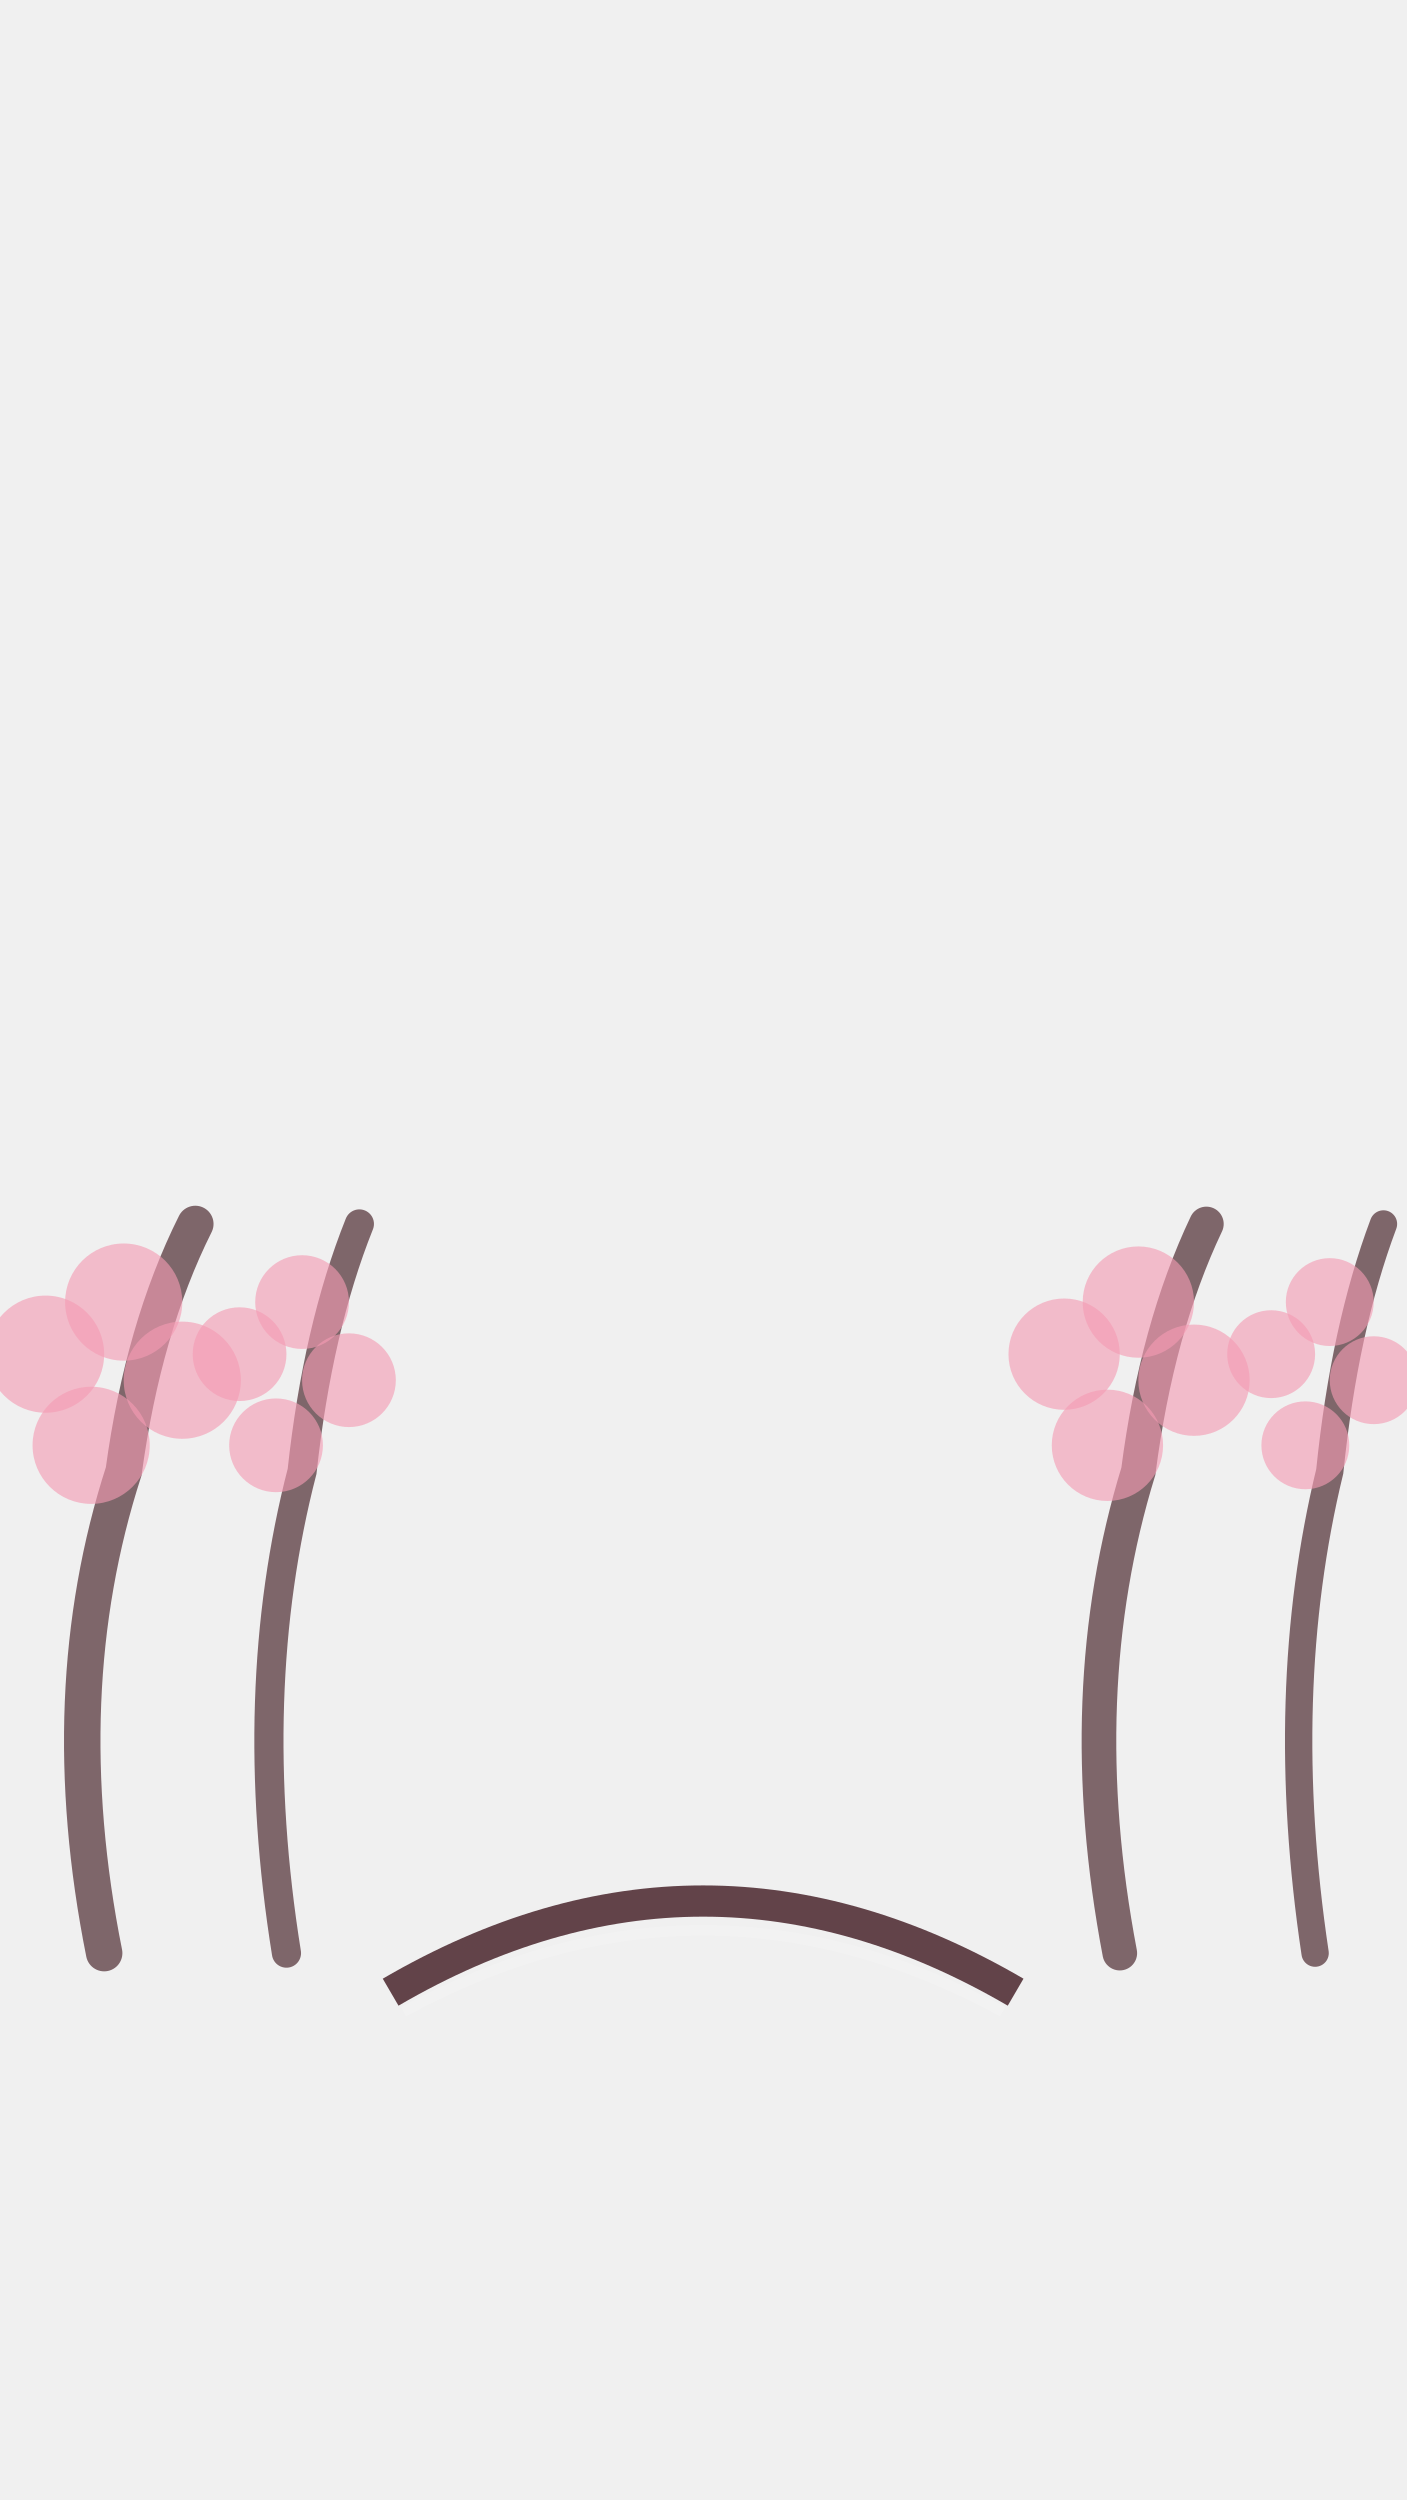
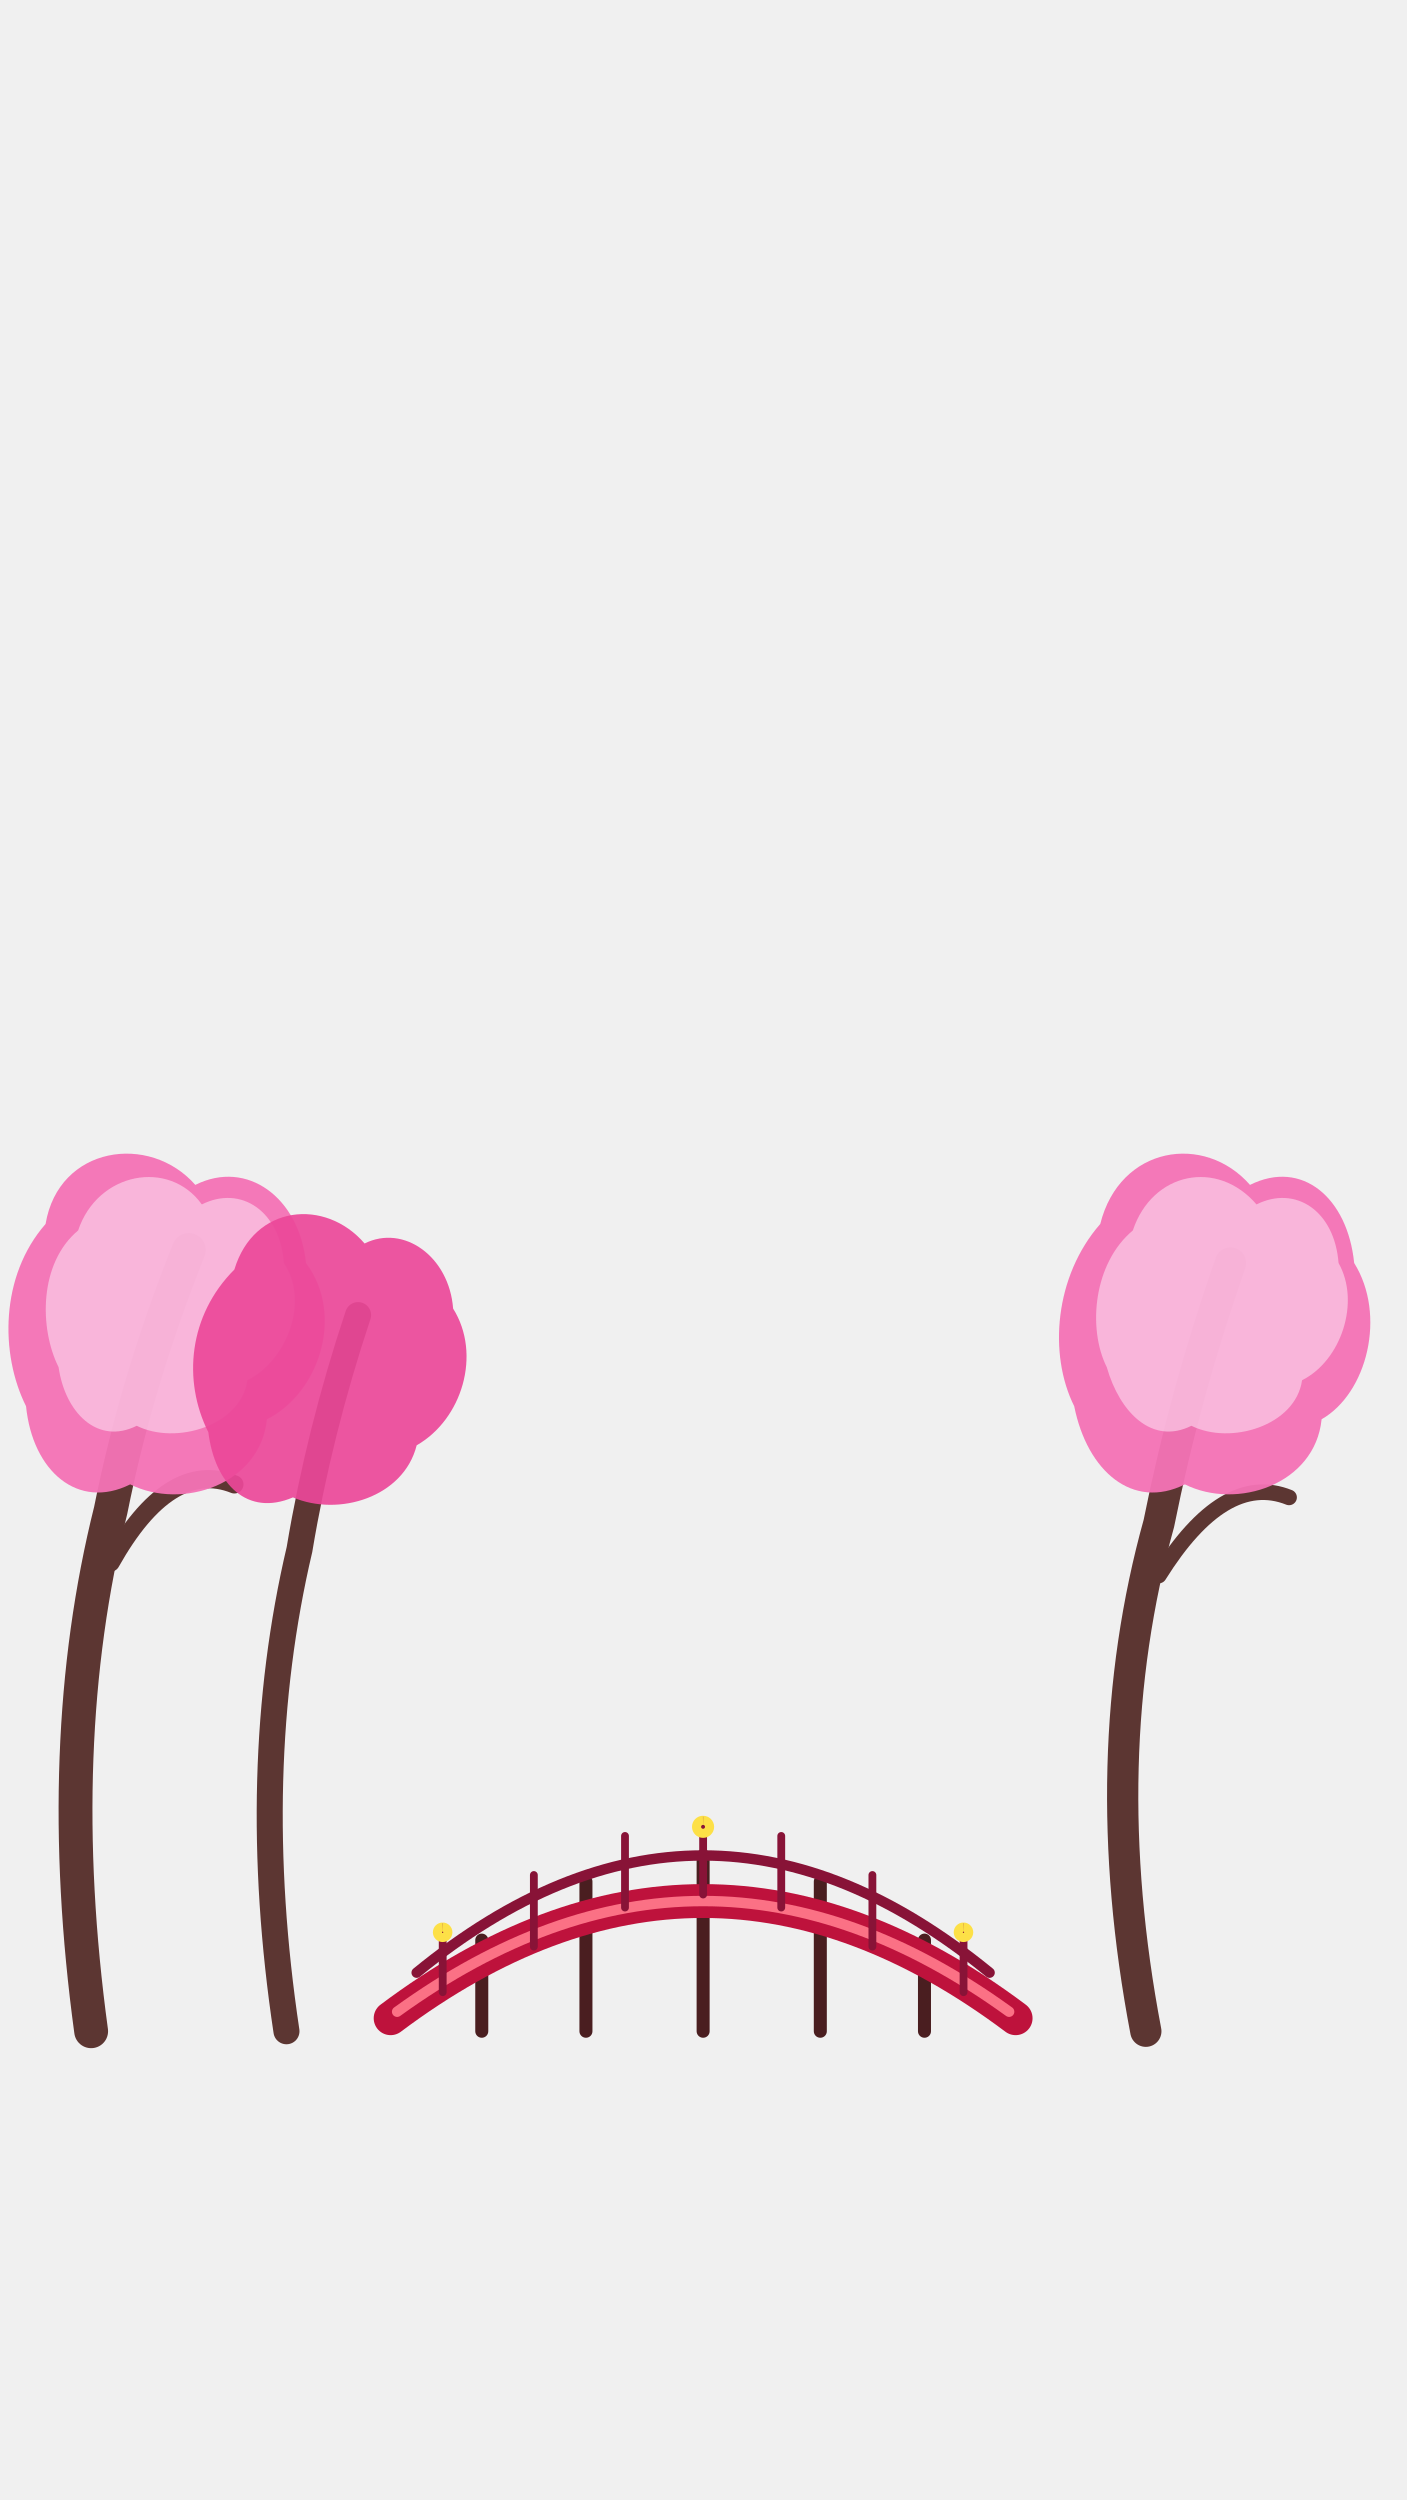
<svg xmlns="http://www.w3.org/2000/svg" width="1080" height="1920" viewBox="0 0 1080 1920">
-   <path d="M80 1500 Q40.0 1300 95.0 1130 Q110.0 1020 150.0 940" stroke="#624349" stroke-width="28.0" fill="none" stroke-linecap="round" opacity=".8" />
-   <circle cx="35.0" cy="1040" r="45.0" fill="#F49BB3" opacity=".62" />
-   <circle cx="95.0" cy="1000" r="45.0" fill="#F49BB3" opacity=".62" />
-   <circle cx="140.0" cy="1060" r="45.0" fill="#F49BB3" opacity=".62" />
-   <circle cx="70.0" cy="1110" r="45.0" fill="#F49BB3" opacity=".62" />
-   <path d="M220 1500 Q188.0 1300 232.0 1130 Q244.0 1020 276.0 940" stroke="#624349" stroke-width="22.4" fill="none" stroke-linecap="round" opacity=".8" />
-   <circle cx="184.0" cy="1040" r="36.0" fill="#F49BB3" opacity=".62" />
-   <circle cx="232.0" cy="1000" r="36.0" fill="#F49BB3" opacity=".62" />
-   <circle cx="268.0" cy="1060" r="36.0" fill="#F49BB3" opacity=".62" />
-   <circle cx="212.0" cy="1110" r="36.0" fill="#F49BB3" opacity=".62" />
-   <path d="M860 1500 Q822.0 1300 874.25 1130 Q888.5 1020 926.5 940" stroke="#624349" stroke-width="26.6" fill="none" stroke-linecap="round" opacity=".8" />
-   <circle cx="817.25" cy="1040" r="42.75" fill="#F49BB3" opacity=".62" />
-   <circle cx="874.25" cy="1000" r="42.75" fill="#F49BB3" opacity=".62" />
-   <circle cx="917.0" cy="1060" r="42.75" fill="#F49BB3" opacity=".62" />
-   <circle cx="850.5" cy="1110" r="42.75" fill="#F49BB3" opacity=".62" />
-   <path d="M1010 1500 Q980.0 1300 1021.25 1130 Q1032.5 1020 1062.5 940" stroke="#624349" stroke-width="21.0" fill="none" stroke-linecap="round" opacity=".8" />
-   <circle cx="976.25" cy="1040" r="33.75" fill="#F49BB3" opacity=".62" />
-   <circle cx="1021.25" cy="1000" r="33.75" fill="#F49BB3" opacity=".62" />
-   <circle cx="1055.0" cy="1060" r="33.75" fill="#F49BB3" opacity=".62" />
-   <circle cx="1002.5" cy="1110" r="33.75" fill="#F49BB3" opacity=".62" />
-   <path d="M300 1530 Q540 1390 780 1530" stroke="#624349" stroke-width="24" fill="none" />
-   <path d="M310 1545 Q540 1420 770 1545" stroke="#FFF" opacity=".15" stroke-width="8" fill="none" />
+   <path d="M70 1560 Q40 1340 85 1160 Q105 1060 145 960" stroke="#5C3632" stroke-width="26" fill="none" stroke-linecap="round" />
+   <path d="M85 1200 Q130 1120 180 1140" stroke="#5C3632" stroke-width="14" fill="none" stroke-linecap="round" />
+   <path d="M20 1080 C0 1040 0 980 35 940 C45 880 115 870 150 910 C190 890 230 920 235 970 C265 1010 245 1070 205 1090 C200 1140 140 1160 100 1140 C60 1160 25 1130 20 1080 Z" fill="#F472B6" opacity=".95" />
+   <path d="M45 1050 C30 1020 30 970 60 945 C75 900 130 890 155 925 C185 910 215 930 218 970 C238 1000 220 1045 190 1060 C185 1095 135 1110 105 1095 C75 1110 50 1085 45 1050 Z" fill="#FBCFE8" opacity=".7" />
+   <path d="M220 1560 Q190 1360 230 1190 Q245 1100 275 1010" stroke="#5C3632" stroke-width="20" fill="none" stroke-linecap="round" />
+   <path d="M160 1100 C140 1060 145 1010 180 975 C195 925 250 920 280 955 C310 940 345 965 348 1005 C370 1040 355 1090 320 1110 C310 1150 260 1165 225 1150 C190 1165 165 1140 160 1100 Z" fill="#EC4899" opacity=".92" />
+   <path d="M880 1560 Q840 1350 890 1170 Q910 1070 945 970" stroke="#5C3632" stroke-width="24" fill="none" stroke-linecap="round" />
+   <path d="M890 1210 Q940 1130 990 1150" stroke="#5C3632" stroke-width="12" fill="none" stroke-linecap="round" />
+   <path d="M825 1080 C805 1040 810 980 845 940 C860 880 925 870 960 910 C1000 890 1035 920 1040 970 C1065 1010 1050 1070 1015 1090 C1010 1140 950 1160 910 1140 C870 1160 835 1130 825 1080 Z" fill="#F472B6" opacity=".95" />
+   <path d="M850 1050 C835 1020 840 970 870 945 C885 900 935 890 965 925 C995 910 1025 930 1028 970 C1045 1000 1030 1045 1000 1060 C995 1095 945 1110 915 1095 C885 1110 860 1085 850 1050 Z" fill="#FBCFE8" opacity=".7" />
+   <path d="M370 1560 V1490 M450 1560 V1445 M540 1560 V1425 M630 1560 V1445 M710 1560 V1490" stroke="#4A1E20" stroke-width="10" stroke-linecap="round" />
+   <path d="M300 1550 Q540 1370 780 1550" stroke="#BE123C" stroke-width="26" fill="none" stroke-linecap="round" />
+   <path d="M305 1545 Q540 1375 775 1545" stroke="#FB7185" stroke-width="8" fill="none" stroke-linecap="round" />
+   <path d="M320 1515 Q540 1335 760 1515" stroke="#881337" stroke-width="8" fill="none" stroke-linecap="round" />
+   <path d="M340 1530 V1480 M410 1495 V1440 M480 1465 V1410 M540 1455 V1398 M600 1465 V1410 M670 1495 V1440 M740 1530 V1480" stroke="#881337" stroke-width="6" stroke-linecap="round" />
+   <path d="M340 1480 A 4 4 0 1 1 339.9 1480 M540 1398 A 5 5 0 1 1 539.9 1398 M740 1480 A 4 4 0 1 1 739.9 1480" stroke="#FDE047" stroke-width="7" fill="none" />
</svg>
